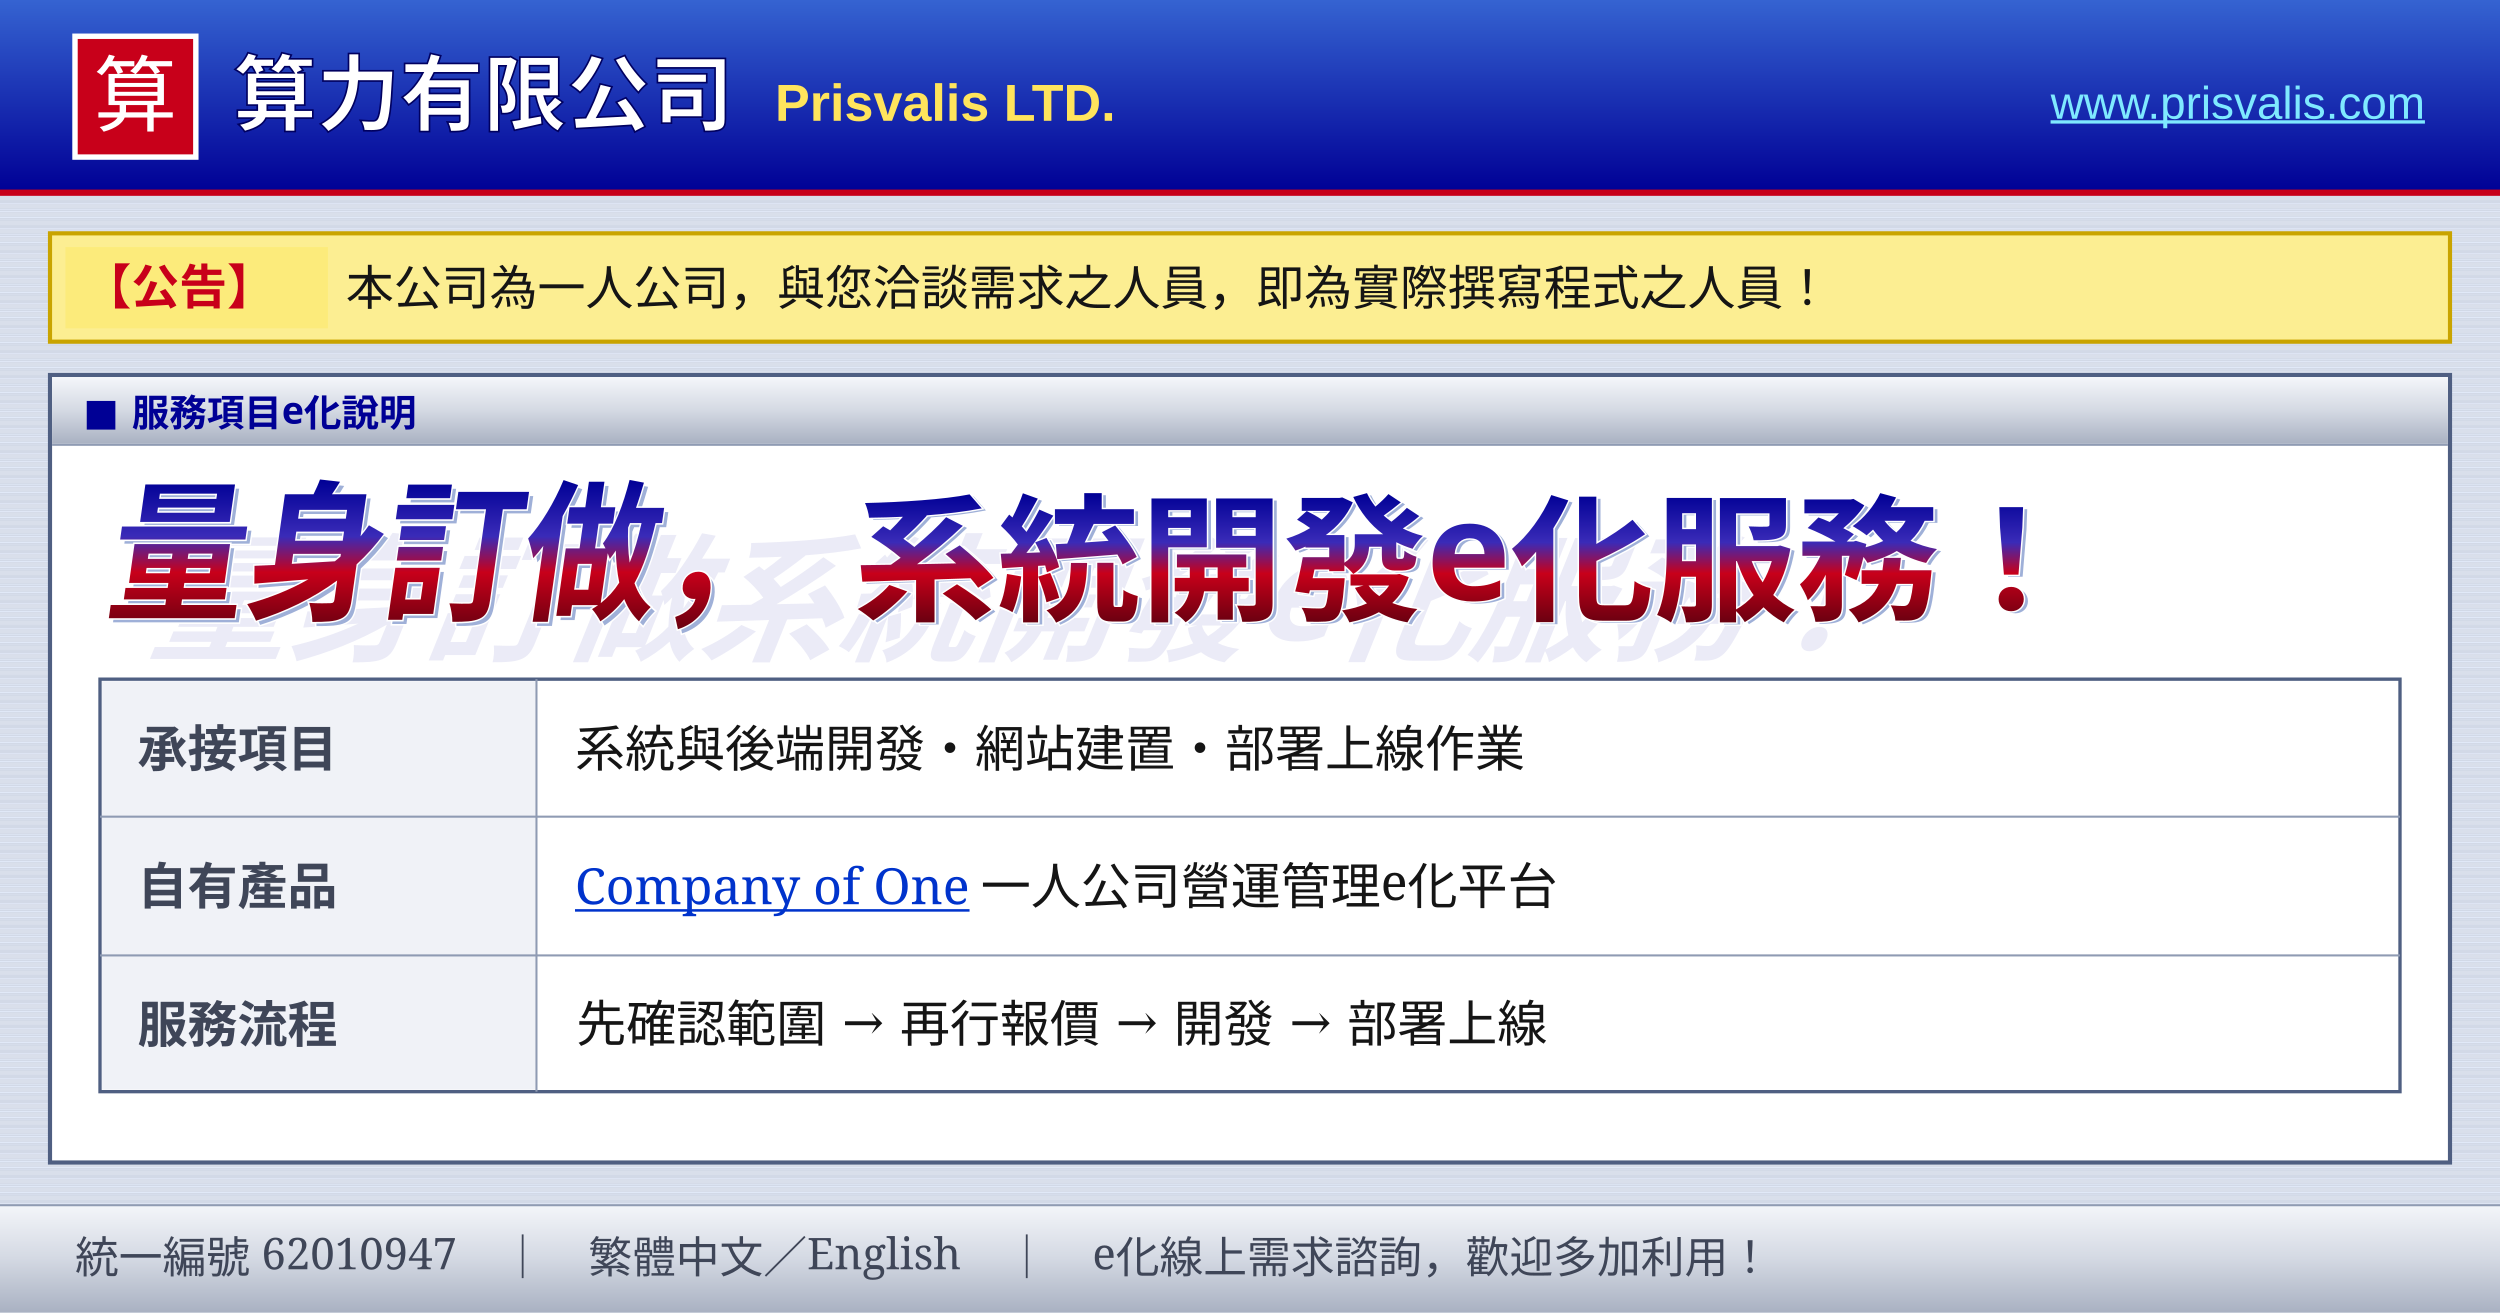
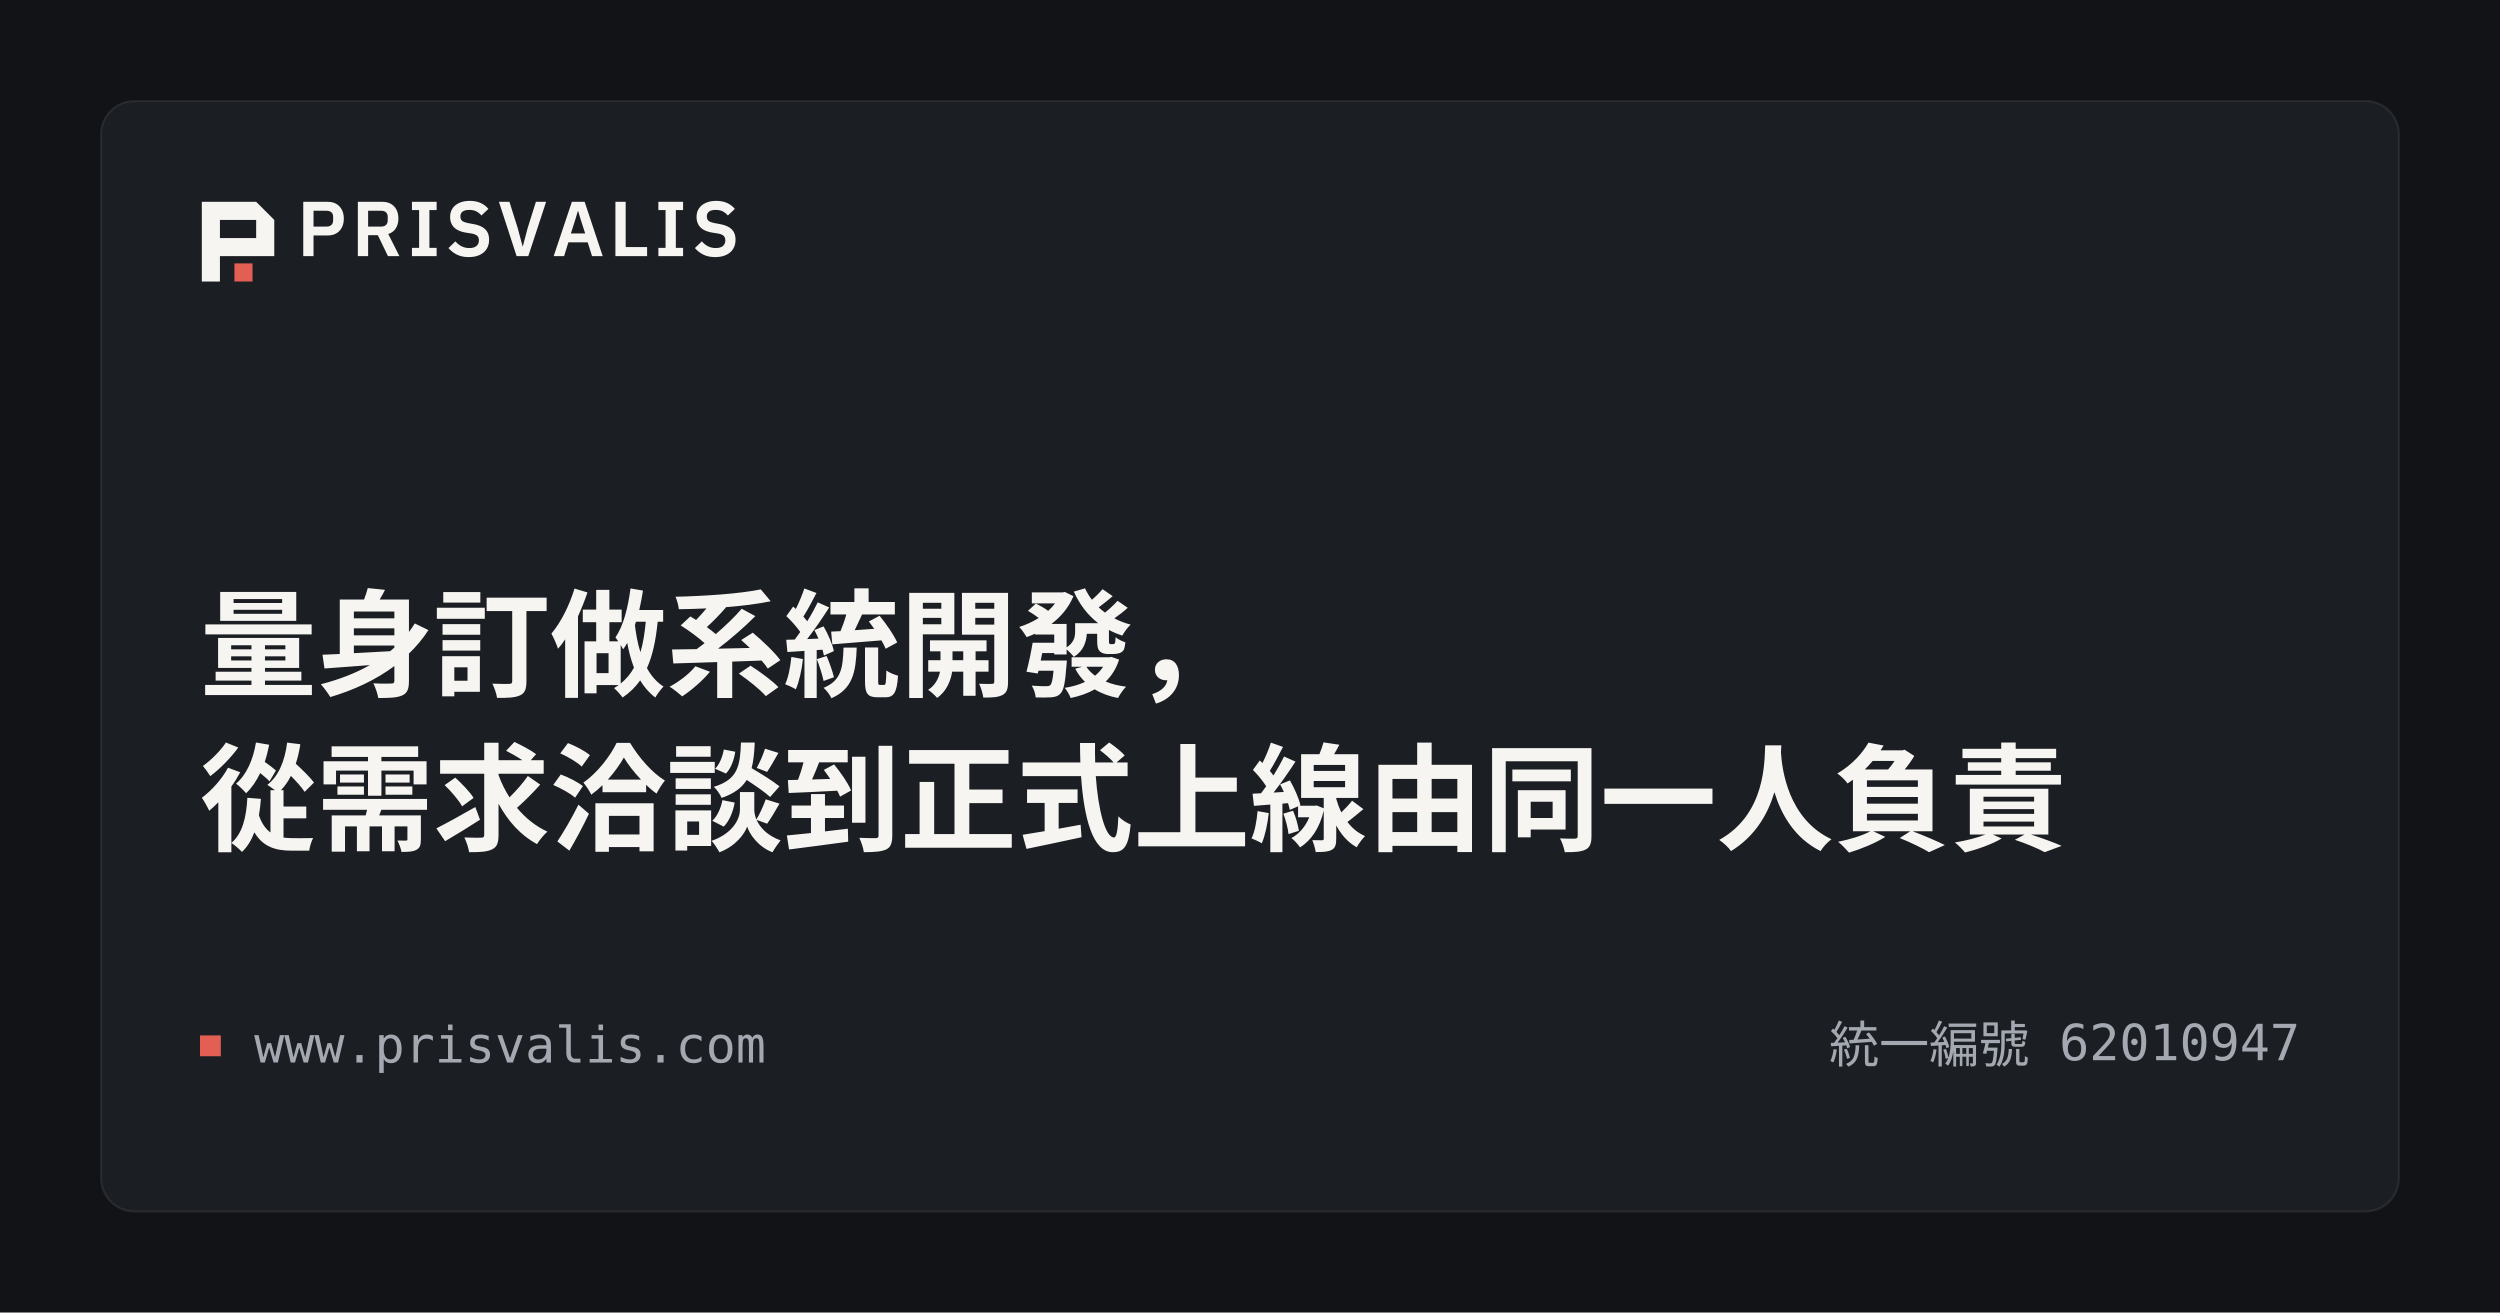
<svg xmlns="http://www.w3.org/2000/svg" viewBox="0 0 1200 630" width="1200" height="630">
-   <defs>
-     <linearGradient id="bar" x1="0" y1="0" x2="0" y2="1">
-       <stop offset="0" stop-color="#3563d1" />
-       <stop offset="1" stop-color="#000095" />
-     </linearGradient>
-     <linearGradient id="silver" x1="0" y1="0" x2="0" y2="1">
-       <stop offset="0" stop-color="#f4f6fa" />
-       <stop offset="0.5" stop-color="#d4d9e3" />
-       <stop offset="1" stop-color="#a9b1c2" />
-     </linearGradient>
-     <linearGradient id="laser" x1="0" y1="0" x2="0" y2="1">
-       <stop offset="0" stop-color="#000095" />
-       <stop offset="0.38" stop-color="#3a2bb8" />
-       <stop offset="0.62" stop-color="#c8001a" />
-       <stop offset="1" stop-color="#6a0010" />
-     </linearGradient>
-     <pattern id="stripe" width="4" height="4" patternUnits="userSpaceOnUse">
-       <rect width="4" height="2" fill="#d2d9e7" />
-     </pattern>
-   </defs>
-   <rect width="1200" height="630" fill="#d9dfeb" />
-   <rect width="1200" height="630" fill="url(#stripe)" />
-   <rect x="0" y="0" width="1200" height="92" fill="url(#bar)" />
-   <rect x="0" y="91" width="1200" height="3" fill="#c8001a" />
-   <rect x="36" y="17.4" width="58" height="58" fill="#c8001a" stroke="#ffffff" stroke-width="2.6" />
-   <text x="65" y="60" text-anchor="middle" font-family="DFKai-SB, 標楷體, BiauKai, serif" font-size="40" fill="#ffffff">算</text>
-   <text x="112" y="59.6" font-family="'Microsoft JhengHei', 微軟正黑體, 'PingFang TC', sans-serif" font-size="40" font-weight="bold" fill="#ffffff" stroke="#000060" stroke-width="0.8">算力有限公司</text>
-   <text x="372" y="58" font-family="Tahoma, Verdana, Arial, sans-serif" font-size="25" font-weight="bold" fill="#ffe45c">Prisvalis LTD.</text>
-   <text x="1164" y="57" text-anchor="end" font-family="Tahoma, Verdana, Arial, sans-serif" font-size="22" fill="#7fe9ff" text-decoration="underline">www.prisvalis.com</text>
-   <rect x="24" y="112" width="1152" height="52" fill="hsl(52 94% 78%)" stroke="#c9a400" stroke-width="2" />
-   <rect x="31.4" y="118.6" width="126" height="39" fill="hsl(52 96% 73.6%)" />
-   <text x="40" y="146" font-family="'Microsoft JhengHei', 微軟正黑體, sans-serif" font-size="23" font-weight="bold" fill="#c8001a">【公告】</text>
-   <text x="166" y="146.4" font-family="PMingLiU, MingLiU, 新細明體, serif" font-size="23" fill="#151515">本公司為一人公司，與您洽談需求之人員，即為實際撰寫程式之人員！</text>
-   <rect x="24" y="180" width="1152" height="378" fill="#ffffff" stroke="#4f5f82" stroke-width="2" />
-   <rect x="25" y="181" width="1150" height="32" fill="url(#silver)" />
-   <line x1="25" y1="213.5" x2="1175" y2="213.5" stroke="#8f9bb3" />
-   <text x="40" y="204" font-family="'Microsoft JhengHei', 微軟正黑體, sans-serif" font-size="18" font-weight="bold" fill="#000095">■ 服務項目e化說明</text>
-   <text x="180" y="300" font-family="'Microsoft JhengHei', 微軟正黑體, sans-serif" font-size="66" font-weight="900" fill="#000095" opacity="0.08" transform="translate(12 12) skewX(-22)">量身訂做系統開發e化服務！</text>
-   <g font-family="'Microsoft JhengHei', 微軟正黑體, sans-serif" font-size="66" font-weight="900" stroke="#ffffff" stroke-width="1.4" paint-order="stroke">
-     <text x="0" y="0" fill="#9fb0d8" transform="translate(52 294) skewX(-8) scale(1 1.1)">量身訂做，</text>
-     <text x="0" y="0" fill="url(#laser)" transform="translate(50 292) skewX(-8) scale(1 1.1)">量身訂做，</text>
-     <text x="0" y="0" fill="#9fb0d8" transform="translate(412 293.8) scale(1.04 1)">系統開發e化服務！</text>
-     <text x="0" y="0" fill="url(#laser)" transform="translate(410 292.8) scale(1.04 1)">系統開發e化服務！</text>
+   <rect width="1200" height="630" fill="#111316" />
+   <rect x="48.5" y="48.5" width="1103" height="533" rx="16" fill="#1b1e23" stroke="#f7f5f1" stroke-opacity="0.08" />
+   <svg x="96" y="96" width="257.93" height="40" viewBox="0 0 296.62 46">
+     <g transform="translate(1.00 1.00) scale(1)">
+       <path fill="#f7f5f1" fill-rule="evenodd" d="M0 0H30L40 10V30H10V44H0Z M10 10V20H30V10Z" />
+       <rect fill="#e45f53" x="18" y="34" width="10" height="10" />
+     </g>
+     <path fill="#f7f5f1" d="M62.67 31H57V1H70.5Q73.29 1 75.27 2.16Q77.24 3.32 78.32 5.41Q79.39 7.49 79.39 10.28Q79.39 13.08 78.32 15.16Q77.24 17.25 75.27 18.41Q73.29 19.57 70.5 19.57H62.67ZM62.67 5.94V14.67H69.98Q71.1 14.67 71.87 14.26Q72.64 13.85 73.07 13.1Q73.5 12.35 73.5 11.27V9.3Q73.5 8.18 73.07 7.45Q72.64 6.72 71.87 6.33Q71.1 5.94 69.98 5.94ZM92.8 19.44V31H87.13V1H100.67Q103.42 1 105.4 2.14Q107.37 3.28 108.45 5.36Q109.52 7.45 109.52 10.28Q109.52 13.34 108.12 15.59Q106.73 17.85 103.93 18.79L110.08 31H103.76L98.17 19.44ZM92.8 14.67H100.11Q101.23 14.67 102 14.26Q102.77 13.85 103.2 13.1Q103.63 12.35 103.63 11.27V9.3Q103.63 8.18 103.2 7.45Q102.77 6.72 102 6.33Q101.23 5.94 100.11 5.94H92.8ZM130.62 31H117V26.44H120.95V5.56H117V1H130.62V5.56H126.63V26.44H130.62ZM148.33 31.52Q144.51 31.52 141.78 30.14Q139.05 28.77 137.16 26.53L140.98 22.83Q142.53 24.64 144.44 25.58Q146.36 26.53 148.68 26.53Q151.3 26.53 152.63 25.37Q153.96 24.21 153.96 22.32Q153.96 21.29 153.6 20.53Q153.23 19.78 152.33 19.27Q151.43 18.75 149.88 18.49L147.04 18.06Q144.03 17.59 142.04 16.47Q140.04 15.36 139.05 13.55Q138.06 11.74 138.06 9.34Q138.06 6.63 139.39 4.65Q140.72 2.68 143.15 1.58Q145.58 0.48 148.93 0.48Q152.33 0.48 154.87 1.62Q157.4 2.76 159.21 4.91L155.34 8.56Q154.22 7.19 152.63 6.33Q151.04 5.47 148.63 5.47Q146.23 5.47 144.98 6.39Q143.73 7.32 143.73 8.99Q143.73 10.15 144.16 10.89Q144.59 11.62 145.54 12.02Q146.48 12.43 147.9 12.73L150.7 13.25Q153.75 13.77 155.72 14.88Q157.7 16 158.65 17.74Q159.59 19.48 159.59 21.97Q159.59 24.81 158.28 26.96Q156.97 29.11 154.44 30.31Q151.9 31.52 148.33 31.52ZM181.21 31H174.77L165.01 1H170.81L175.41 15.61L178.07 25.58H178.2L180.83 15.61L185.42 1H191.05ZM222.3 31H216.41L214.01 23.35H203.35L200.98 31H195.22L205.28 1H212.33ZM212.63 18.49 210.18 10.93 208.76 6.16H208.55L207.13 10.93L204.72 18.49ZM246.8 31H229.31V1H234.98V25.97H246.8ZM266.66 31H253.03V26.44H256.99V5.56H253.03V1H266.66V5.56H262.66V26.44H266.66ZM284.36 31.52Q280.54 31.52 277.81 30.14Q275.08 28.77 273.19 26.53L277.01 22.83Q278.56 24.64 280.47 25.58Q282.39 26.53 284.71 26.53Q287.33 26.53 288.66 25.37Q289.99 24.21 289.99 22.32Q289.99 21.29 289.63 20.53Q289.26 19.78 288.36 19.27Q287.46 18.75 285.91 18.49L283.07 18.06Q280.07 17.59 278.07 16.47Q276.07 15.36 275.08 13.55Q274.09 11.74 274.09 9.34Q274.09 6.63 275.42 4.65Q276.76 2.68 279.18 1.58Q281.61 0.48 284.97 0.48Q288.36 0.48 290.9 1.62Q293.43 2.76 295.24 4.91L291.37 8.56Q290.25 7.19 288.66 6.33Q287.07 5.47 284.66 5.47Q282.26 5.47 281.01 6.39Q279.77 7.32 279.77 8.99Q279.77 10.15 280.19 10.89Q280.62 11.62 281.57 12.02Q282.52 12.43 283.93 12.73L286.73 13.25Q289.78 13.77 291.76 14.88Q293.73 16 294.68 17.74Q295.62 19.48 295.62 21.97Q295.62 24.81 294.31 26.96Q293 29.11 290.47 30.31Q287.93 31.52 284.36 31.52Z" />
+   </svg>
+   <g fill="#f7f5f1" font-family="Inter Tight, Noto Sans TC, PingFang TC, Microsoft JhengHei, sans-serif" font-size="56" font-weight="600">
+     <text x="96" y="330">量身訂做系統開發，</text>
+     <text x="96" y="404">從需求洽談到正式上線由同一人負責</text>
  </g>
-   <g font-size="24">
-     <rect x="48" y="326" width="1104" height="198" fill="none" stroke="#4f5f82" stroke-width="1.6" />
-     <rect x="49" y="327" width="208" height="196" fill="hsl(220 34% 95.5%)" />
-     <line x1="257.5" y1="326" x2="257.5" y2="524" stroke="#8f9bb3" />
-     <line x1="48" y1="392" x2="1152" y2="392" stroke="#8f9bb3" />
-     <line x1="48" y1="458.6" x2="1152" y2="458.6" stroke="#8f9bb3" />
-     <g font-family="'Microsoft JhengHei', 微軟正黑體, sans-serif" font-weight="bold" fill="#3f4658">
-       <text x="66" y="368">承接項目</text>
-       <text x="66" y="434">自有產品</text>
-       <text x="66" y="500.4">服務流程</text>
-     </g>
-     <g font-family="PMingLiU, MingLiU, 新細明體, serif" fill="#151515">
-       <text x="276" y="368">系統與後端開發・網站建置・部署上線作業</text>
-       <text x="276" y="434">
-         <tspan fill="#0033cc" text-decoration="underline">Company of One</tspan> 一人公司營運管理e化平台</text>
-       <text x="276.6" y="500">先確認範圍 → 再行報價 → 開發 → 部署上線</text>
-     </g>
+   <rect x="96" y="497" width="10" height="10" fill="#e45f53" />
+   <g fill="#a4a8b0" font-family="JetBrains Mono, ui-monospace, Consolas, monospace" font-size="24">
+     <text x="122" y="510">www.prisvalis.com</text>
+     <text x="1104" y="510" text-anchor="end">統一編號 62010947</text>
  </g>
-   <rect x="0" y="578" width="1200" height="52" fill="url(#silver)" />
-   <line x1="0" y1="578.5" x2="1200" y2="578.5" stroke="#8f9bb3" />
-   <text x="36" y="611" font-family="PMingLiU, MingLiU, 新細明體, serif" font-size="21" fill="#3f4658">統一編號 62010947　｜　繁體中文／English　｜　e化線上需求諮詢，歡迎多加利用！</text>
</svg>
